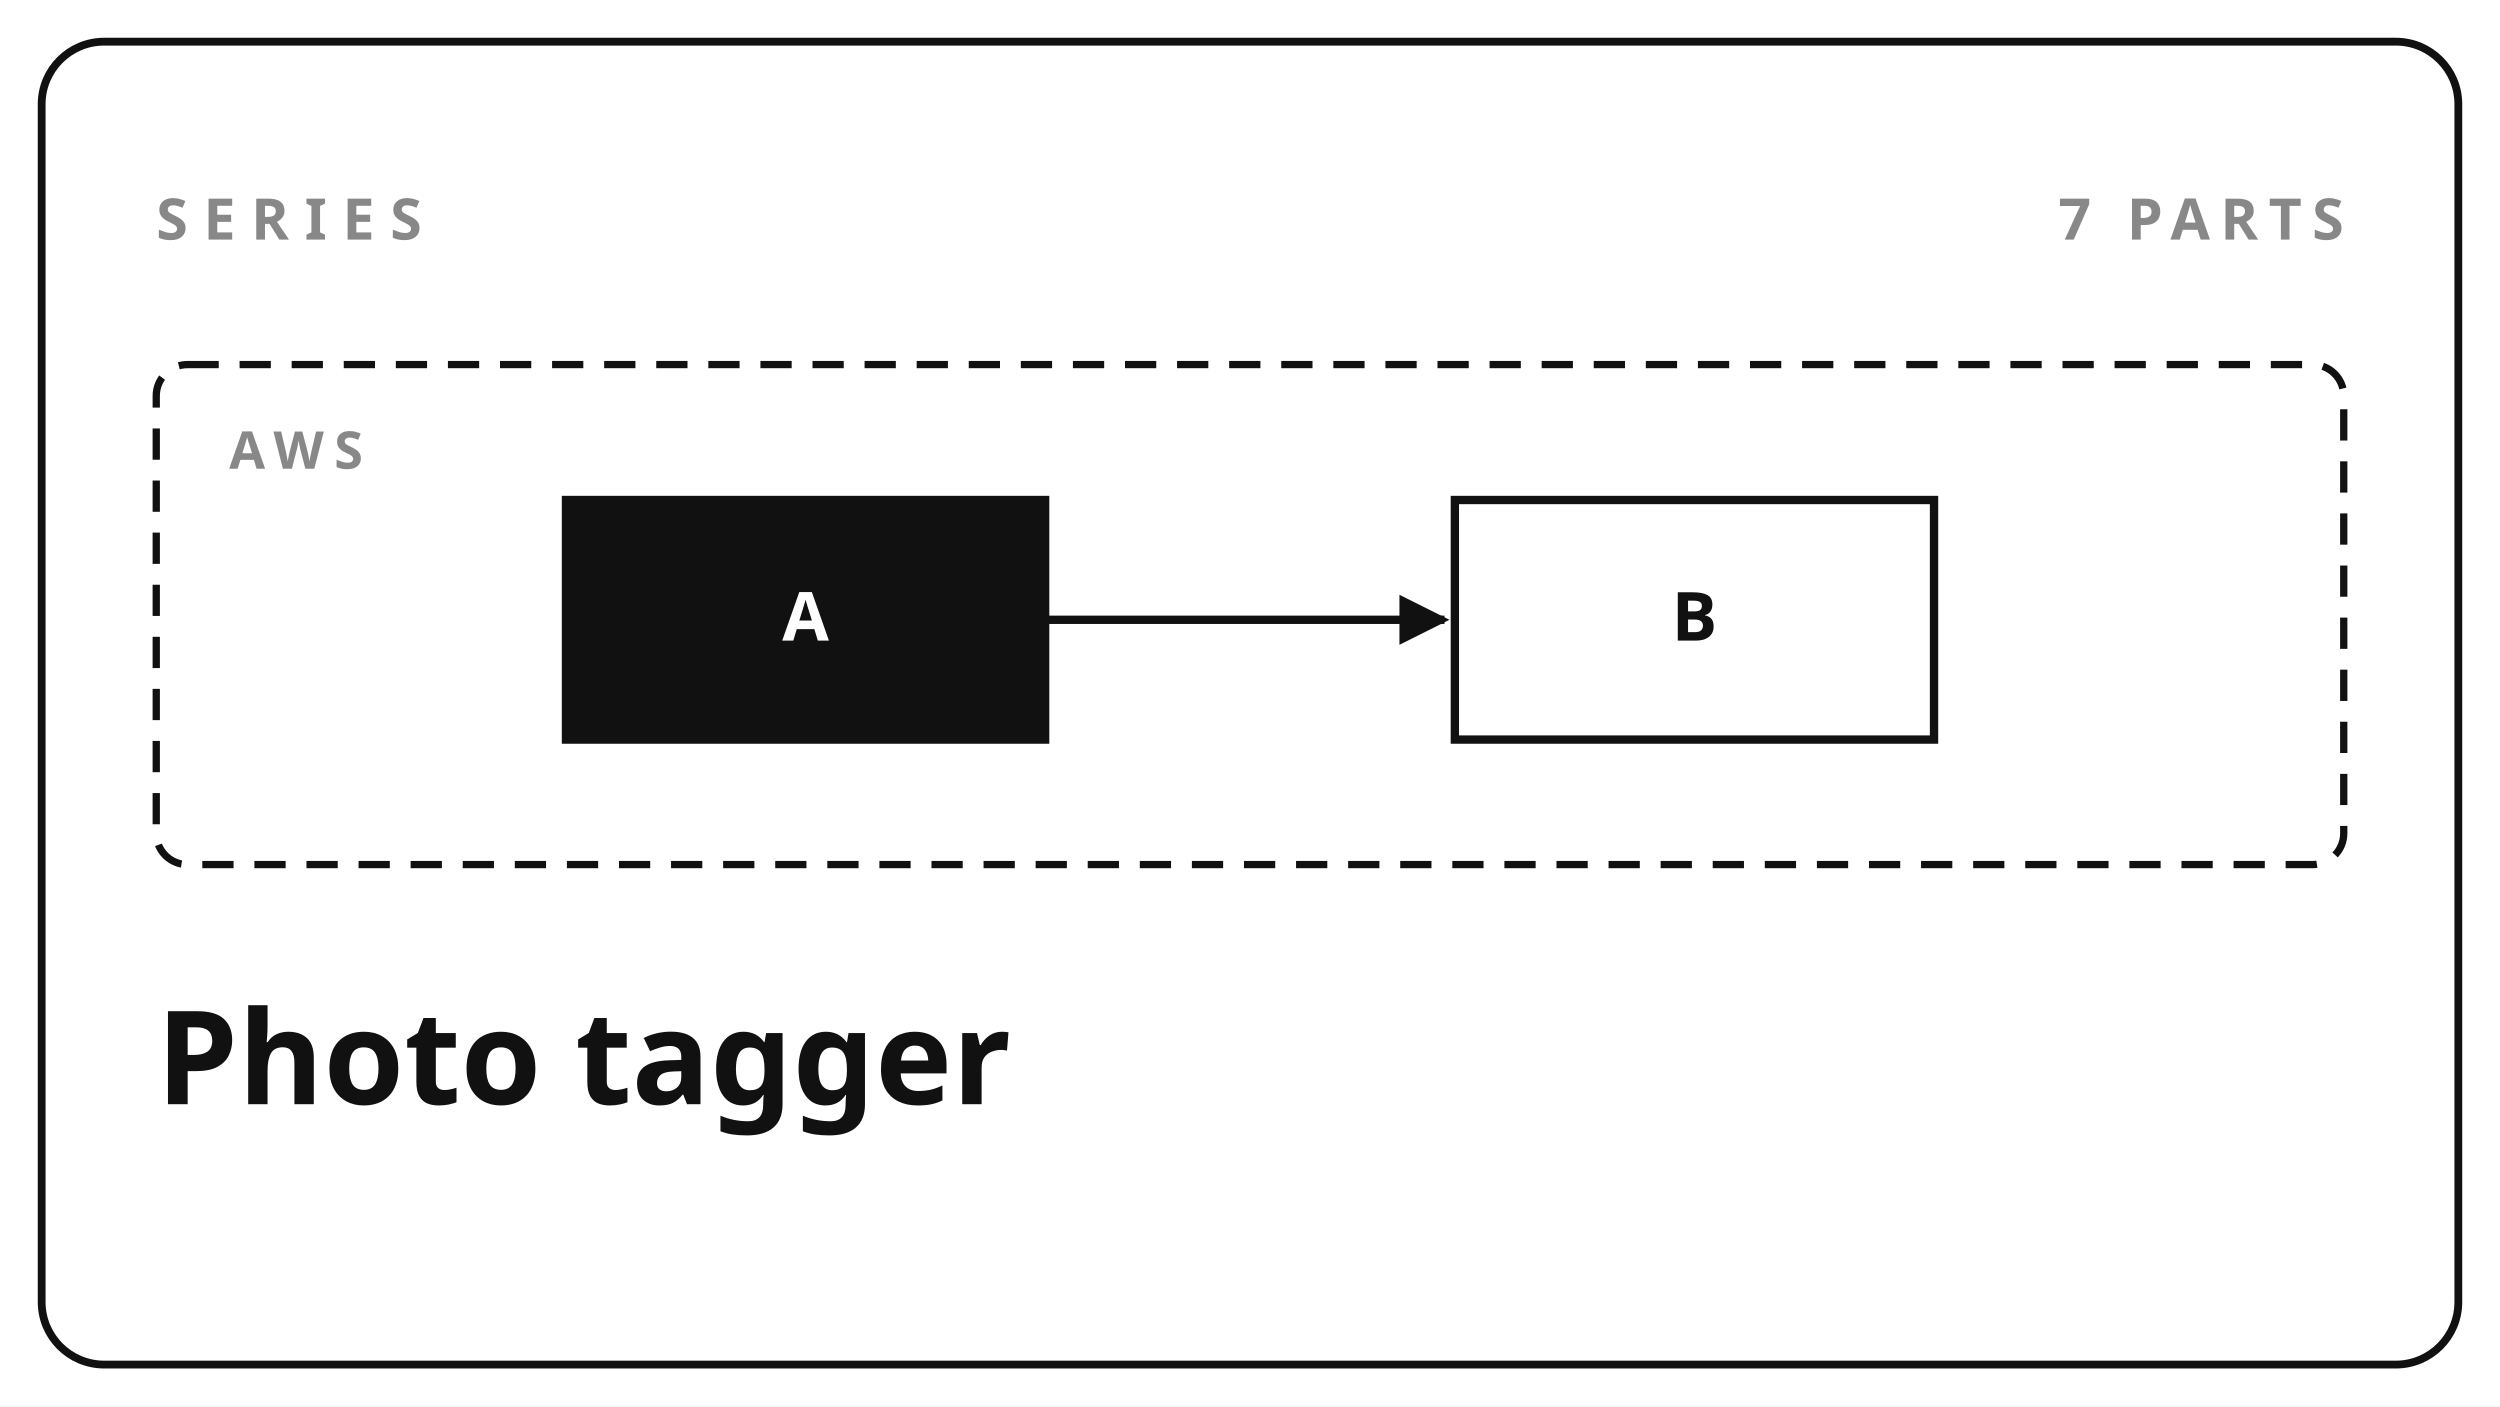
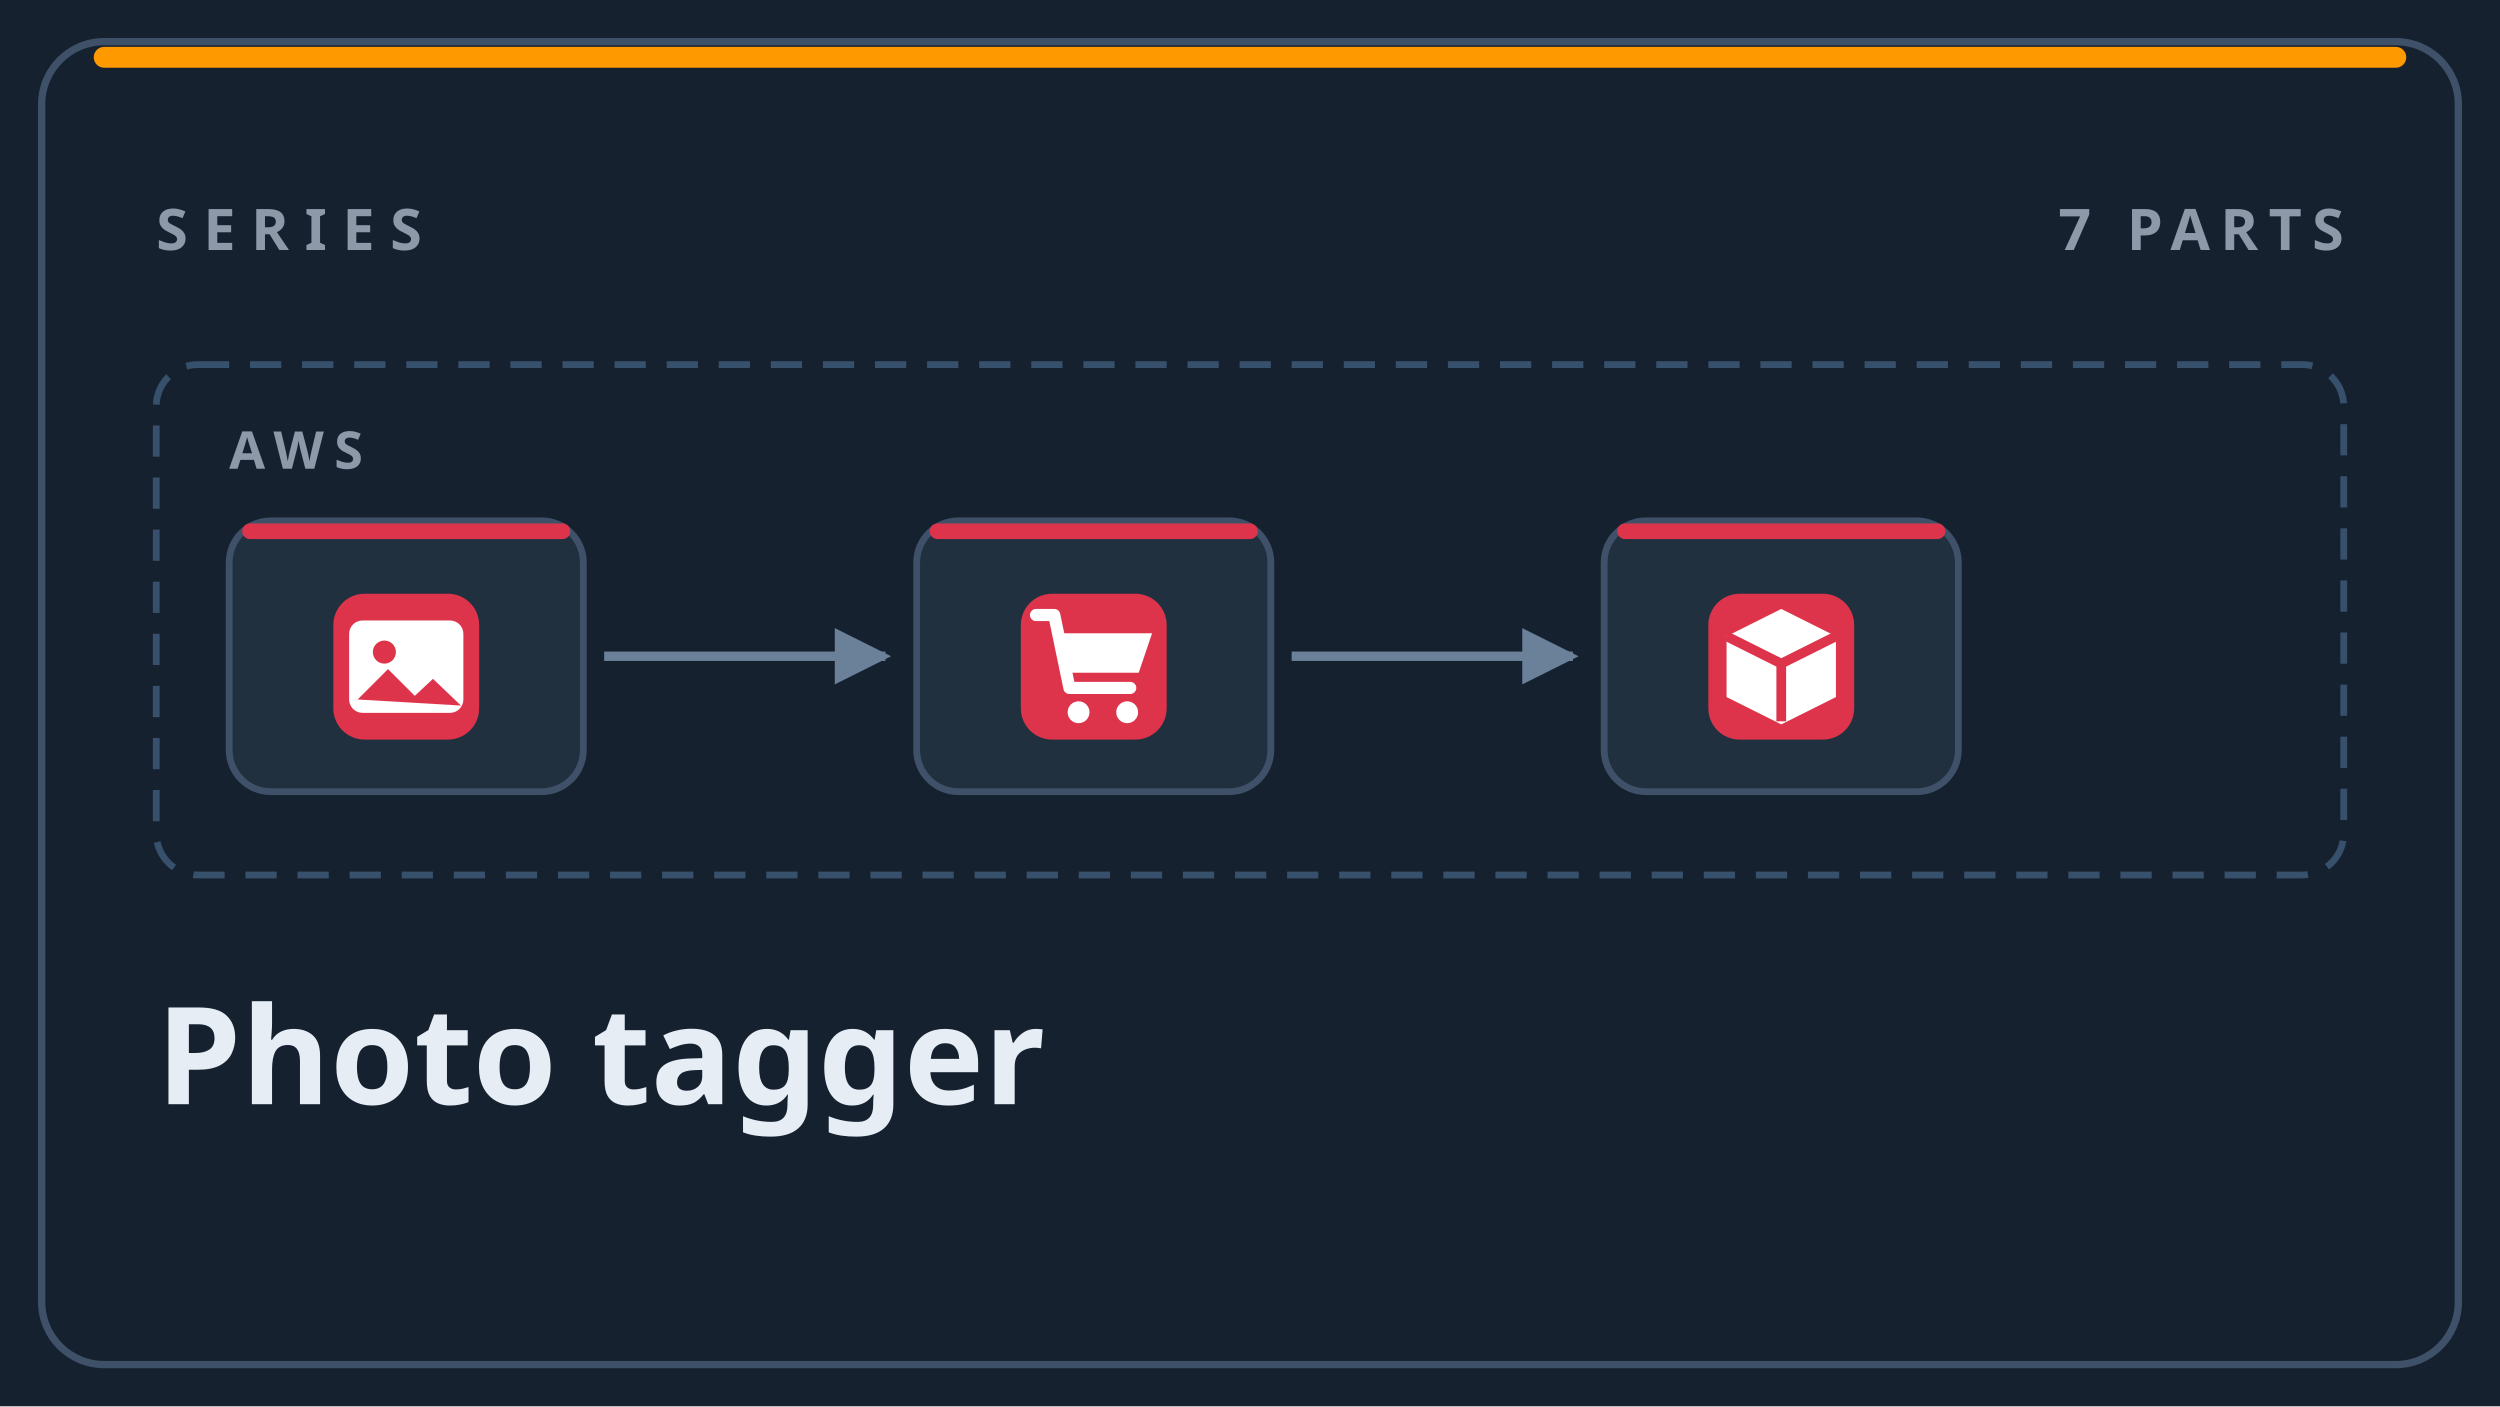
<svg xmlns="http://www.w3.org/2000/svg" viewBox="0 0 480 270" width="480" height="270" role="img" aria-label="Photo tagger — series thumbnail">
+   <rect width="480" height="270" fill="#16212f" />
+   <rect x="8" y="8" width="464" height="254" rx="12" fill="none" stroke="#3f5169" stroke-width="1.4" />
+   <line x1="20" y1="11" x2="460" y2="11" stroke="#ff9900" stroke-width="4" stroke-linecap="round" />
+   <text x="30" y="48" font-family="ui-sans-serif,system-ui,sans-serif" font-size="11" font-weight="700" letter-spacing="3" fill="#8d99a8">SERIES</text>
+   <text x="450" y="48" text-anchor="end" font-family="ui-sans-serif,system-ui,sans-serif" font-size="11" font-weight="700" letter-spacing="2" fill="#8d99a8">7 PARTS</text>
+   <rect x="30" y="70" width="420" height="98" rx="8" fill="none" stroke="#37506b" stroke-width="1.3" stroke-dasharray="6 4" />
+   <text x="44" y="90" font-family="ui-sans-serif,system-ui,sans-serif" font-size="10" font-weight="700" letter-spacing="2" fill="#8d99a8">AWS</text>
  <defs>
-     <marker id="ar" viewBox="0 0 10 10" refX="9" refY="5" markerWidth="6" markerHeight="6" orient="auto">
-       <path d="M0,0 L10,5 L0,10 z" fill="#111111" />
+     <marker id="tar" viewBox="0 0 10 10" refX="9" refY="5" markerWidth="6" markerHeight="6" orient="auto">
+       <path d="M0,0 L10,5 L0,10 z" fill="#6b8199" />
    </marker>
  </defs>
-   <rect x="0" y="0" width="480" height="270" fill="#ffffff" />
-   <rect x="8" y="8" width="464" height="254" rx="12" fill="none" stroke="#111111" stroke-width="1.5" />
-   <text x="30" y="46" font-family="ui-sans-serif,system-ui,sans-serif" font-size="11" font-weight="700" letter-spacing="3" fill="#888888">SERIES</text>
-   <text x="450" y="46" text-anchor="end" font-family="ui-sans-serif,system-ui,sans-serif" font-size="11" font-weight="700" letter-spacing="2" fill="#888888">7 PARTS</text>
-   <rect x="30" y="70" width="420" height="96" rx="6" fill="none" stroke="#111111" stroke-width="1.4" stroke-dasharray="6 4" />
-   <text x="44" y="90" font-family="ui-sans-serif,system-ui,sans-serif" font-size="10" font-weight="700" letter-spacing="2" fill="#888888">AWS</text>
-   <rect x="108.667" y="96" width="92" height="46" fill="#111111" stroke="#111111" stroke-width="1.6" />
-   <text x="154.667" y="123.0" text-anchor="middle" font-family="ui-sans-serif,system-ui,sans-serif" font-size="13" font-weight="600" fill="#ffffff">A</text>
-   <line x1="200.667" y1="119.0" x2="277.333" y2="119.0" stroke="#111111" stroke-width="1.6" marker-end="url(#ar)" />
-   <rect x="279.333" y="96" width="92" height="46" fill="#ffffff" stroke="#111111" stroke-width="1.6" />
-   <text x="325.333" y="123.0" text-anchor="middle" font-family="ui-sans-serif,system-ui,sans-serif" font-size="13" font-weight="600" fill="#111111">B</text>
-   <text y="212" font-family="ui-sans-serif,system-ui,sans-serif" font-size="25" font-weight="700" fill="#111111">
-     <tspan x="30" dy="0">Photo tagger</tspan>
+   <rect x="44" y="100" width="68" height="52" rx="8" fill="#20303f" stroke="#3f5169" stroke-width="1.3" />
+   <line x1="48" y1="102" x2="108" y2="102" stroke="#DD344C" stroke-width="3" stroke-linecap="round" />
+   <g transform="translate(64.0,114.0)" aria-hidden="true">
+     <rect width="28.0" height="28.0" rx="6" fill="#DD344C" />
+     <g transform="scale(1.1667)">
+       <rect x="2.6" y="4.4" width="18.8" height="15.2" rx="2.2" fill="#fff" />
+       <circle cx="8.4" cy="9.6" r="1.9" fill="#DD344C" />
+       <path d="m4 17.4 5-5 4.4 4.4 3-2.8 4.6 4.4Z" fill="#DD344C" />
+     </g>
+   </g>
+   <line x1="116" y1="126" x2="170" y2="126" stroke="#6b8199" stroke-width="1.8" marker-end="url(#tar)" />
+   <rect x="176" y="100" width="68" height="52" rx="8" fill="#20303f" stroke="#3f5169" stroke-width="1.3" />
+   <line x1="180" y1="102" x2="240" y2="102" stroke="#DD344C" stroke-width="3" stroke-linecap="round" />
+   <g transform="translate(196.0,114.0)" aria-hidden="true">
+     <rect width="28.0" height="28.0" rx="6" fill="#DD344C" />
+     <g transform="scale(1.1667)">
+       <path d="M2.5 3.5h3L8 15.5h10" stroke="#fff" stroke-width="2" fill="none" stroke-linecap="round" stroke-linejoin="round" />
+       <path d="M6.6 6.5h15L19.4 13H8Z" fill="#fff" />
+       <circle cx="9.5" cy="19.5" r="1.8" fill="#fff" />
+       <circle cx="17.5" cy="19.5" r="1.8" fill="#fff" />
+     </g>
+   </g>
+   <line x1="248" y1="126" x2="302" y2="126" stroke="#6b8199" stroke-width="1.8" marker-end="url(#tar)" />
+   <rect x="308" y="100" width="68" height="52" rx="8" fill="#20303f" stroke="#3f5169" stroke-width="1.3" />
+   <line x1="312" y1="102" x2="372" y2="102" stroke="#DD344C" stroke-width="3" stroke-linecap="round" />
+   <g transform="translate(328.0,114.0)" aria-hidden="true">
+     <rect width="28.0" height="28.0" rx="6" fill="#DD344C" />
+     <g transform="scale(1.1667)">
+       <path d="M12 2.5 21 7v10l-9 4.5L3 17V7Z" fill="#fff" />
+       <path d="M3 7l9 4.5L21 7M12 11.5V21" stroke="#DD344C" stroke-width="1.6" fill="none" />
+     </g>
+   </g>
+   <text font-family="ui-sans-serif,system-ui,sans-serif" font-size="26" font-weight="700" fill="#e6edf5">
+     <tspan x="30" y="212">Photo tagger</tspan>
  </text>
</svg>
